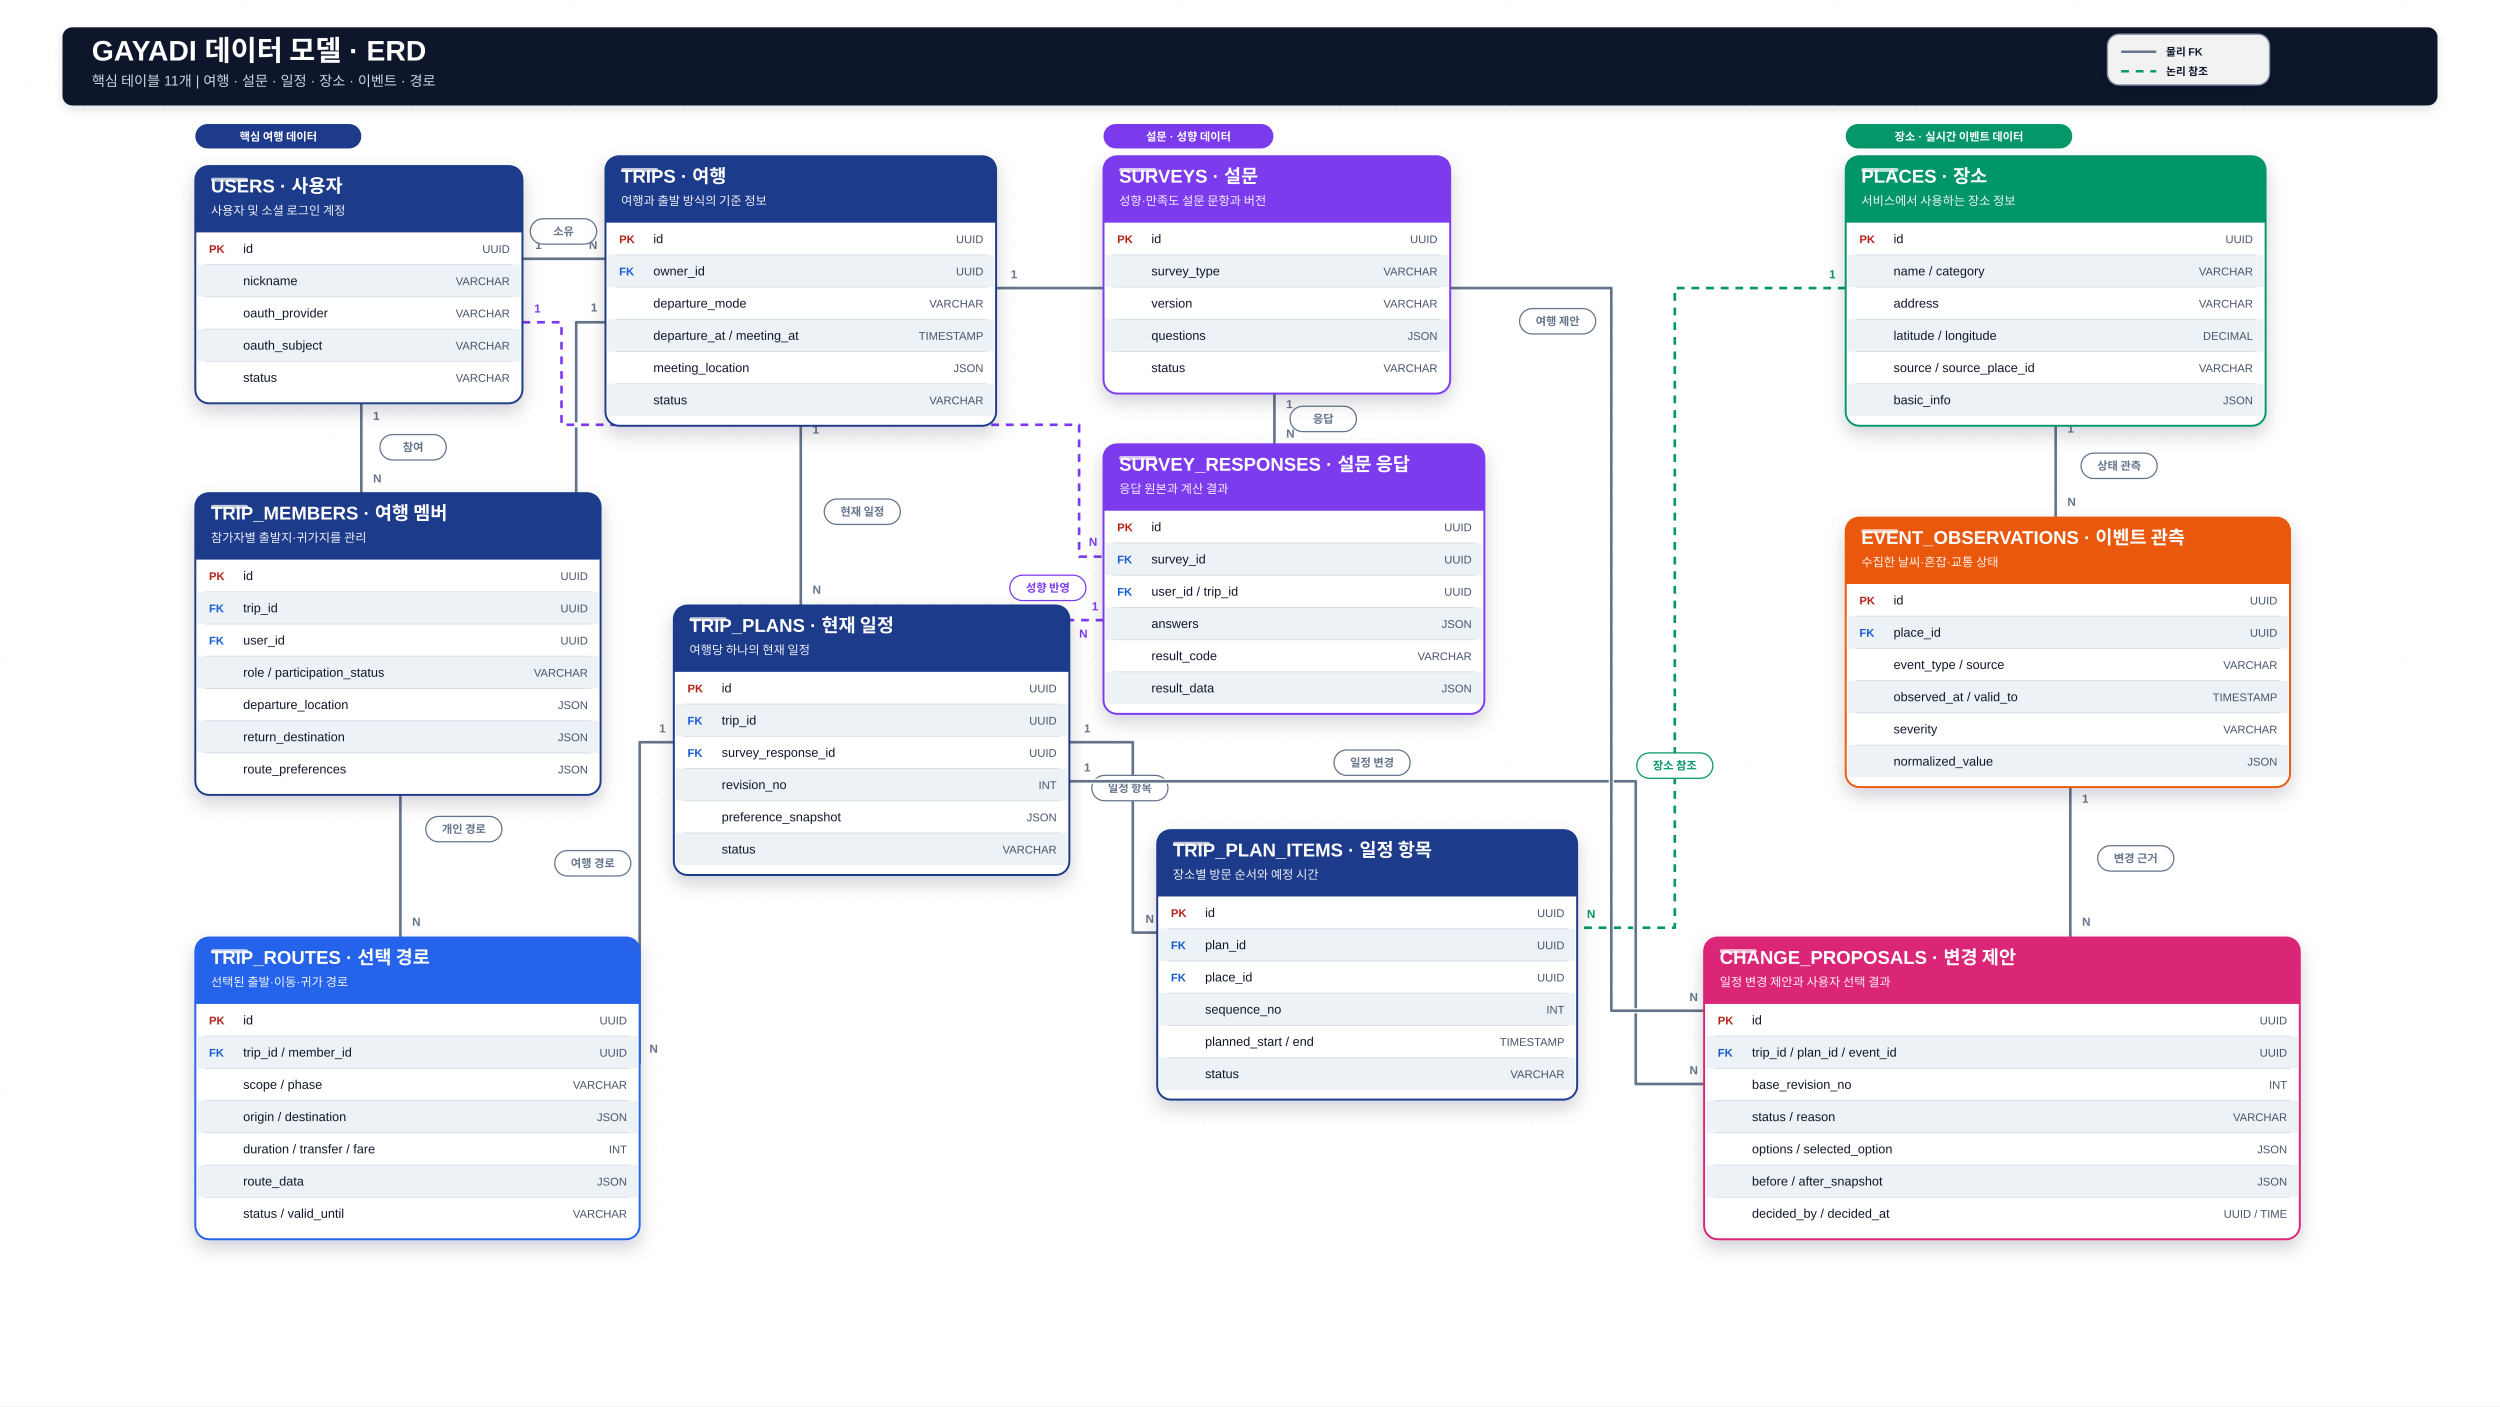
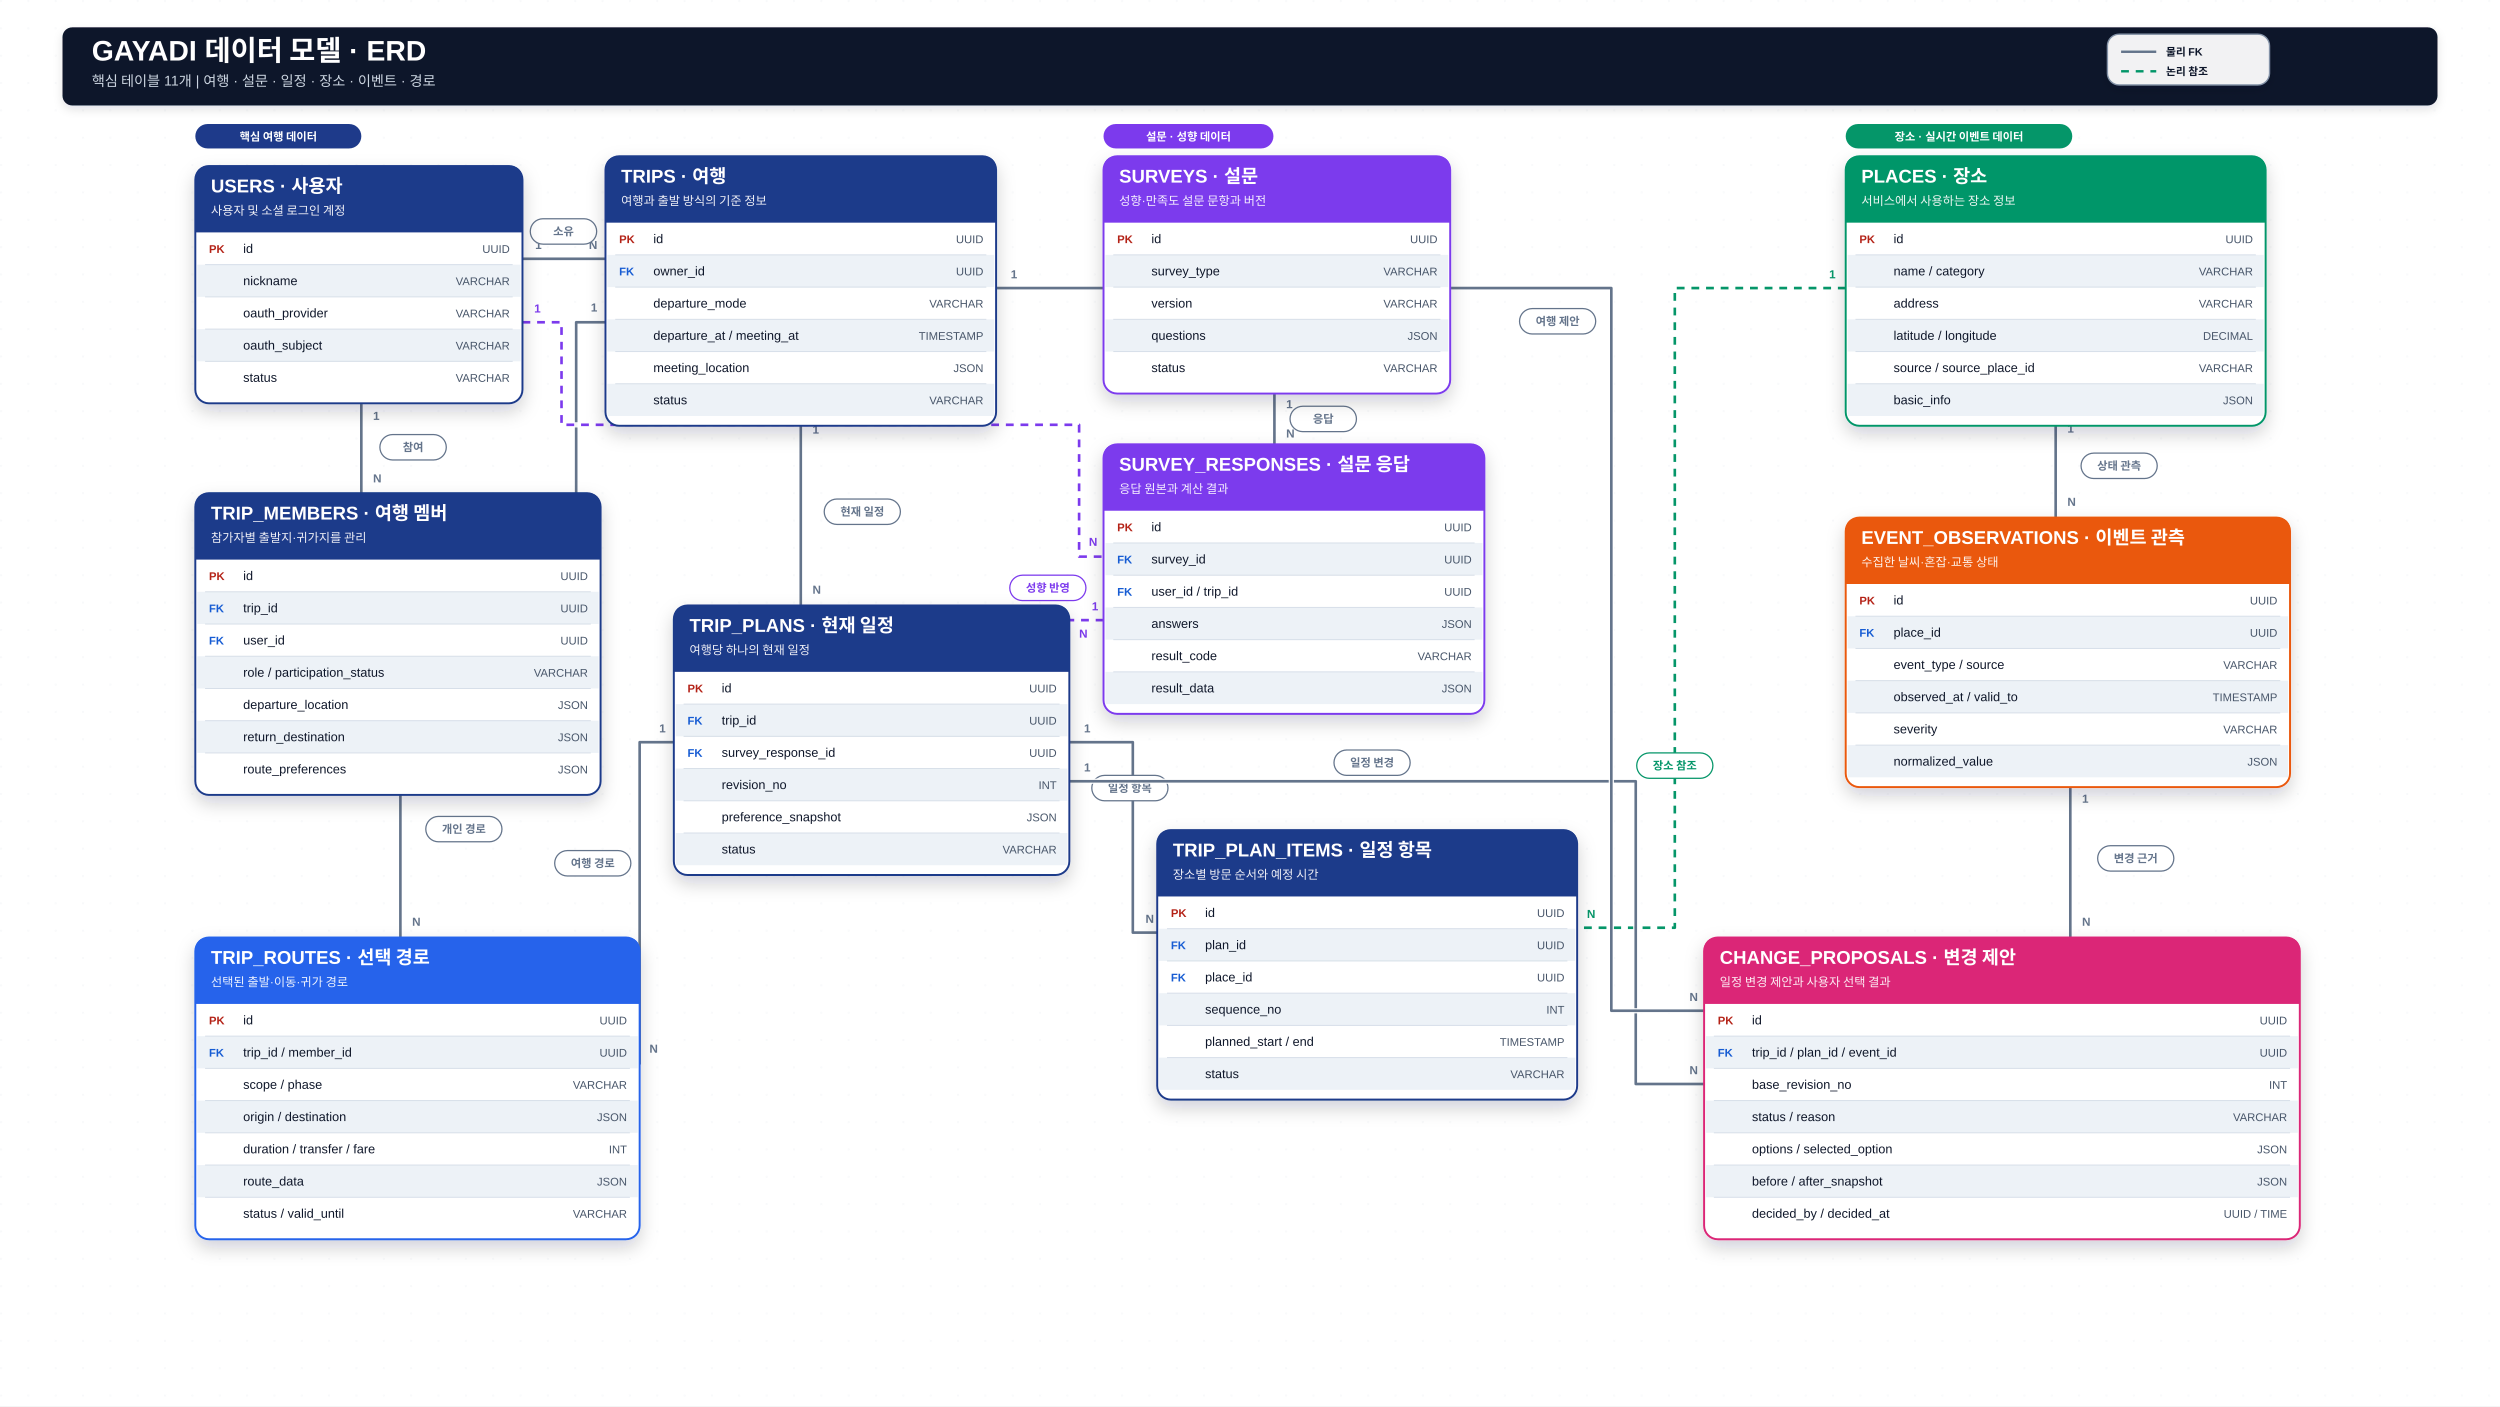
<svg xmlns="http://www.w3.org/2000/svg" width="2560" height="1440" viewBox="0 0 2560 1440">
  <defs>
    <filter id="shadow" x="-20%" y="-20%" width="140%" height="150%">
      <feDropShadow dx="0" dy="8" stdDeviation="9" flood-color="#071A33" flood-opacity="0.18" />
    </filter>
    <filter id="softShadow" x="-20%" y="-20%" width="140%" height="150%">
      <feDropShadow dx="0" dy="4" stdDeviation="5" flood-color="#071A33" flood-opacity="0.12" />
    </filter>
    <marker id="arrow" markerWidth="10" markerHeight="10" refX="8" refY="5" orient="auto" markerUnits="strokeWidth">
      <path d="M0,0 L10,5 L0,10 Z" fill="#52627A" />
    </marker>
    <linearGradient id="pageBackground" x1="0" y1="0" x2="1" y2="1">
      <stop offset="0" stop-color="#DEE7F2" />
      <stop offset="0.52" stop-color="#F4F7FB" />
      <stop offset="1" stop-color="#E8EEF6" />
    </linearGradient>
    <linearGradient id="topHeader" x1="0" y1="0" x2="1" y2="0">
      <stop offset="0" stop-color="#071A33" />
      <stop offset="0.56" stop-color="#123C69" />
      <stop offset="1" stop-color="#165A77" />
    </linearGradient>
    <linearGradient id="bottomBand" x1="0" y1="0" x2="1" y2="0">
      <stop offset="0" stop-color="#071A33" />
      <stop offset="0.7" stop-color="#102E50" />
      <stop offset="1" stop-color="#12485C" />
    </linearGradient>
    <pattern id="grid" width="28" height="28" patternUnits="userSpaceOnUse">
      <circle cx="1" cy="1" r="1.15" fill="#AAB7C8" />
    </pattern>
  </defs>
  <rect width="2560" height="1440" fill="#FFFFFF" />
  <rect width="2560" height="1440" fill="url(#grid)" opacity="0.08" />
  <g font-family="Malgun Gothic, Noto Sans KR, Arial, sans-serif">
    <g filter="url(#softShadow)">
      <rect x="64" y="28" width="2432" height="80" rx="10" fill="#0F172A" />
      <text x="94" y="62" font-size="29" font-weight="700" fill="#FFFFFF">GAYADI 데이터 모델 · ERD</text>
      <text x="94" y="88" font-size="14.5" fill="#CBD5E1">핵심 테이블 11개  |  여행 · 설문 · 일정 · 장소 · 이벤트 · 경로</text>
    </g>
    <g>
      <rect x="200" y="127" width="170" height="25" rx="12.5" fill="#1E3A8A" />
      <text x="285" y="144" text-anchor="middle" font-size="11.5" font-weight="700" fill="#FFFFFF">핵심 여행 데이터</text>
    </g>
    <g>
      <rect x="1130" y="127" width="174" height="25" rx="12.5" fill="#7C3AED" />
      <text x="1217" y="144" text-anchor="middle" font-size="11.5" font-weight="700" fill="#FFFFFF">설문 · 성향 데이터</text>
    </g>
    <g>
      <rect x="1890" y="127" width="232" height="25" rx="12.5" fill="#059669" />
      <text x="2006" y="144" text-anchor="middle" font-size="11.5" font-weight="700" fill="#FFFFFF">장소 · 실시간 이벤트 데이터</text>
    </g>
    <g transform="translate(2158,35)" filter="url(#softShadow)">
      <rect width="166" height="52" rx="12" fill="#FFFFFF" fill-opacity="0.94" stroke="#8392A7" stroke-width="1.4" />
      <line x1="14" y1="18" x2="50" y2="18" stroke="#64748B" stroke-width="2.5" />
      <text x="60" y="22" font-size="11" font-weight="700" fill="#0F172A">물리 FK</text>
      <line x1="14" y1="38" x2="50" y2="38" stroke="#059669" stroke-width="2.5" stroke-dasharray="8 7" />
      <text x="60" y="42" font-size="11" font-weight="700" fill="#0F172A">논리 참조</text>
    </g>
    <g transform="translate(145 0)">
      <polyline points="390,265 475,265" fill="none" stroke="#FFFFFF" stroke-opacity="0.92" stroke-width="5.4" stroke-linejoin="round" />
      <polyline points="390,265 475,265" fill="none" stroke="#64748B" stroke-width="2.7" stroke-linejoin="round" />
      <text x="403" y="255" font-size="12" font-weight="700" fill="#64748B">1</text>
      <text x="458" y="255" font-size="12" font-weight="700" fill="#64748B">N</text>
      <rect x="398" y="224" width="68" height="26" rx="13" fill="#FFFFFF" stroke="#64748B" stroke-width="1.3" />
      <text x="432" y="241" text-anchor="middle" font-size="11.5" font-weight="700" fill="#64748B">소유</text>
      <polyline points="225,413 225,505" fill="none" stroke="#FFFFFF" stroke-opacity="0.92" stroke-width="5.4" stroke-linejoin="round" />
      <polyline points="225,413 225,505" fill="none" stroke="#64748B" stroke-width="2.7" stroke-linejoin="round" />
      <text x="237" y="430" font-size="12" font-weight="700" fill="#64748B">1</text>
      <text x="237" y="494" font-size="12" font-weight="700" fill="#64748B">N</text>
      <rect x="244" y="445" width="68" height="26" rx="13" fill="#FFFFFF" stroke="#64748B" stroke-width="1.3" />
      <text x="278" y="462" text-anchor="middle" font-size="11.5" font-weight="700" fill="#64748B">참여</text>
      <polyline points="475,330 445,330 445,575 470,575" fill="none" stroke="#FFFFFF" stroke-opacity="0.92" stroke-width="5.4" stroke-linejoin="round" />
      <polyline points="475,330 445,330 445,575 470,575" fill="none" stroke="#64748B" stroke-width="2.7" stroke-linejoin="round" />
      <text x="460" y="319" font-size="12" font-weight="700" fill="#64748B">1</text>
      <text x="454" y="565" font-size="12" font-weight="700" fill="#64748B">N</text>
      <polyline points="1160,403 1160,455" fill="none" stroke="#FFFFFF" stroke-opacity="0.92" stroke-width="5.4" stroke-linejoin="round" />
      <polyline points="1160,403 1160,455" fill="none" stroke="#64748B" stroke-width="2.7" stroke-linejoin="round" />
      <text x="1172" y="418" font-size="12" font-weight="700" fill="#64748B">1</text>
      <text x="1172" y="448" font-size="12" font-weight="700" fill="#64748B">N</text>
      <rect x="1176" y="416" width="68" height="26" rx="13" fill="#FFFFFF" stroke="#64748B" stroke-width="1.3" />
      <text x="1210" y="433" text-anchor="middle" font-size="11.5" font-weight="700" fill="#64748B">응답</text>
      <polyline points="390,330 430,330 430,435 960,435 960,570 985,570" fill="none" stroke="#FFFFFF" stroke-opacity="0.92" stroke-width="5.4" stroke-linejoin="round" />
      <polyline points="390,330 430,330 430,435 960,435 960,570 985,570" fill="none" stroke="#7C3AED" stroke-width="2.7" stroke-linejoin="round" stroke-dasharray="8 7" />
      <text x="402" y="320" font-size="12" font-weight="700" fill="#7C3AED">1</text>
      <text x="970" y="559" font-size="12" font-weight="700" fill="#7C3AED">N</text>
      <rect x="665" y="403" width="90" height="26" rx="13" fill="#FFFFFF" stroke="#7C3AED" stroke-width="1.3" />
      <text x="710" y="420" text-anchor="middle" font-size="11.5" font-weight="700" fill="#7C3AED">사용자 응답</text>
      <polyline points="675,426 675,620" fill="none" stroke="#FFFFFF" stroke-opacity="0.92" stroke-width="5.4" stroke-linejoin="round" />
      <polyline points="675,426 675,620" fill="none" stroke="#64748B" stroke-width="2.7" stroke-linejoin="round" />
      <text x="687" y="444" font-size="12" font-weight="700" fill="#64748B">1</text>
      <text x="687" y="608" font-size="12" font-weight="700" fill="#64748B">N</text>
      <rect x="699" y="511" width="78" height="26" rx="13" fill="#FFFFFF" stroke="#64748B" stroke-width="1.3" />
      <text x="738" y="528" text-anchor="middle" font-size="11.5" font-weight="700" fill="#64748B">현재 일정</text>
      <polyline points="985,635 950,635" fill="none" stroke="#FFFFFF" stroke-opacity="0.92" stroke-width="5.4" stroke-linejoin="round" />
      <polyline points="985,635 950,635" fill="none" stroke="#7C3AED" stroke-width="2.7" stroke-linejoin="round" stroke-dasharray="8 7" />
      <text x="973" y="625" font-size="12" font-weight="700" fill="#7C3AED">1</text>
      <text x="960" y="653" font-size="12" font-weight="700" fill="#7C3AED">N</text>
      <rect x="889" y="589" width="78" height="26" rx="13" fill="#FFFFFF" stroke="#7C3AED" stroke-width="1.3" />
      <text x="928" y="606" text-anchor="middle" font-size="11.5" font-weight="700" fill="#7C3AED">성향 반영</text>
      <polyline points="950,760 1015,760 1015,955 1040,955" fill="none" stroke="#FFFFFF" stroke-opacity="0.92" stroke-width="5.4" stroke-linejoin="round" />
      <polyline points="950,760 1015,760 1015,955 1040,955" fill="none" stroke="#64748B" stroke-width="2.7" stroke-linejoin="round" />
      <text x="965" y="750" font-size="12" font-weight="700" fill="#64748B">1</text>
      <text x="1028" y="945" font-size="12" font-weight="700" fill="#64748B">N</text>
      <rect x="973" y="794" width="78" height="26" rx="13" fill="#FFFFFF" stroke="#64748B" stroke-width="1.3" />
      <text x="1012" y="811" text-anchor="middle" font-size="11.5" font-weight="700" fill="#64748B">일정 항목</text>
      <polyline points="1745,295 1570,295 1570,950 1470,950" fill="none" stroke="#FFFFFF" stroke-opacity="0.92" stroke-width="5.4" stroke-linejoin="round" />
      <polyline points="1745,295 1570,295 1570,950 1470,950" fill="none" stroke="#059669" stroke-width="2.7" stroke-linejoin="round" stroke-dasharray="8 7" />
      <text x="1728" y="285" font-size="12" font-weight="700" fill="#059669">1</text>
      <text x="1480" y="940" font-size="12" font-weight="700" fill="#059669">N</text>
      <rect x="1531" y="771" width="78" height="26" rx="13" fill="#FFFFFF" stroke="#059669" stroke-width="1.3" />
      <text x="1570" y="788" text-anchor="middle" font-size="11.5" font-weight="700" fill="#059669">장소 참조</text>
      <polyline points="265,746 265,960" fill="none" stroke="#FFFFFF" stroke-opacity="0.92" stroke-width="5.4" stroke-linejoin="round" />
      <polyline points="265,746 265,960" fill="none" stroke="#64748B" stroke-width="2.7" stroke-linejoin="round" />
      <text x="277" y="765" font-size="12" font-weight="700" fill="#64748B">1</text>
      <text x="277" y="948" font-size="12" font-weight="700" fill="#64748B">N</text>
      <rect x="291" y="836" width="78" height="26" rx="13" fill="#FFFFFF" stroke="#64748B" stroke-width="1.3" />
      <text x="330" y="853" text-anchor="middle" font-size="11.5" font-weight="700" fill="#64748B">개인 경로</text>
      <polyline points="545,760 510,760 510,1090" fill="none" stroke="#FFFFFF" stroke-opacity="0.92" stroke-width="5.4" stroke-linejoin="round" />
      <polyline points="545,760 510,760 510,1090" fill="none" stroke="#64748B" stroke-width="2.7" stroke-linejoin="round" />
      <text x="530" y="750" font-size="12" font-weight="700" fill="#64748B">1</text>
      <text x="520" y="1078" font-size="12" font-weight="700" fill="#64748B">N</text>
      <rect x="423" y="871" width="78" height="26" rx="13" fill="#FFFFFF" stroke="#64748B" stroke-width="1.3" />
      <text x="462" y="888" text-anchor="middle" font-size="11.5" font-weight="700" fill="#64748B">여행 경로</text>
      <polyline points="1960,426 1960,530" fill="none" stroke="#FFFFFF" stroke-opacity="0.92" stroke-width="5.4" stroke-linejoin="round" />
      <polyline points="1960,426 1960,530" fill="none" stroke="#64748B" stroke-width="2.7" stroke-linejoin="round" />
      <text x="1972" y="443" font-size="12" font-weight="700" fill="#64748B">1</text>
      <text x="1972" y="518" font-size="12" font-weight="700" fill="#64748B">N</text>
      <rect x="1986" y="464" width="78" height="26" rx="13" fill="#FFFFFF" stroke="#64748B" stroke-width="1.3" />
      <text x="2025" y="481" text-anchor="middle" font-size="11.5" font-weight="700" fill="#64748B">상태 관측</text>
      <polyline points="1975,806 1975,960" fill="none" stroke="#FFFFFF" stroke-opacity="0.92" stroke-width="5.4" stroke-linejoin="round" />
      <polyline points="1975,806 1975,960" fill="none" stroke="#64748B" stroke-width="2.7" stroke-linejoin="round" />
      <text x="1987" y="822" font-size="12" font-weight="700" fill="#64748B">1</text>
      <text x="1987" y="948" font-size="12" font-weight="700" fill="#64748B">N</text>
      <rect x="2003" y="866" width="78" height="26" rx="13" fill="#FFFFFF" stroke="#64748B" stroke-width="1.3" />
      <text x="2042" y="883" text-anchor="middle" font-size="11.5" font-weight="700" fill="#64748B">변경 근거</text>
      <polyline points="950,800 1530,800 1530,1110 1600,1110" fill="none" stroke="#FFFFFF" stroke-opacity="0.92" stroke-width="5.4" stroke-linejoin="round" />
      <polyline points="950,800 1530,800 1530,1110 1600,1110" fill="none" stroke="#64748B" stroke-width="2.7" stroke-linejoin="round" />
      <text x="965" y="790" font-size="12" font-weight="700" fill="#64748B">1</text>
      <text x="1585" y="1100" font-size="12" font-weight="700" fill="#64748B">N</text>
      <rect x="1221" y="768" width="78" height="26" rx="13" fill="#FFFFFF" stroke="#64748B" stroke-width="1.3" />
      <text x="1260" y="785" text-anchor="middle" font-size="11.5" font-weight="700" fill="#64748B">일정 변경</text>
      <polyline points="875,295 1505,295 1505,1035 1600,1035" fill="none" stroke="#FFFFFF" stroke-opacity="0.92" stroke-width="5.4" stroke-linejoin="round" />
      <polyline points="875,295 1505,295 1505,1035 1600,1035" fill="none" stroke="#64748B" stroke-width="2.7" stroke-linejoin="round" />
      <text x="890" y="285" font-size="12" font-weight="700" fill="#64748B">1</text>
      <text x="1585" y="1025" font-size="12" font-weight="700" fill="#64748B">N</text>
      <rect x="1411" y="316" width="78" height="26" rx="13" fill="#FFFFFF" stroke="#64748B" stroke-width="1.3" />
      <text x="1450" y="333" text-anchor="middle" font-size="11.5" font-weight="700" fill="#64748B">여행 제안</text>
      <g filter="url(#shadow)">
        <rect x="55" y="170" width="335" height="243" rx="14" fill="#FFFFFF" stroke="#1E3A8A" stroke-width="2" />
        <path d="M69,170 H376 Q390,170 390,184 V238 H55 V184 Q55,170 69,170 Z" fill="#1E3A8A" />
-         <rect x="71" y="182" width="38" height="4" rx="2" fill="#FFFFFF" opacity="0.72" />
        <text x="71" y="197" font-size="19" font-weight="700" fill="#FFFFFF">USERS · 사용자</text>
        <text x="71" y="220" font-size="12.5" fill="#FFFFFF" opacity="0.92">사용자 및 소셜 로그인 계정</text>
        <text x="69" y="259" font-size="11.5" font-weight="700" fill="#B42318">PK</text>
        <text x="104" y="259" font-size="13" font-weight="500" fill="#0F172A">id</text>
        <text x="377" y="259" text-anchor="end" font-size="11.5" fill="#475569">UUID</text>
        <rect x="57" y="271" width="331" height="33" fill="#EDF2F7" />
        <line x1="65" y1="271" x2="380" y2="271" stroke="#D6DEE8" />
        <text x="69" y="292" font-size="11.5" font-weight="700" fill="#475569" />
        <text x="104" y="292" font-size="13" font-weight="500" fill="#0F172A">nickname</text>
        <text x="377" y="292" text-anchor="end" font-size="11.5" fill="#475569">VARCHAR</text>
        <line x1="65" y1="304" x2="380" y2="304" stroke="#D6DEE8" />
        <text x="69" y="325" font-size="11.5" font-weight="700" fill="#475569" />
        <text x="104" y="325" font-size="13" font-weight="500" fill="#0F172A">oauth_provider</text>
        <text x="377" y="325" text-anchor="end" font-size="11.5" fill="#475569">VARCHAR</text>
        <rect x="57" y="337" width="331" height="33" fill="#EDF2F7" />
        <line x1="65" y1="337" x2="380" y2="337" stroke="#D6DEE8" />
        <text x="69" y="358" font-size="11.5" font-weight="700" fill="#475569" />
        <text x="104" y="358" font-size="13" font-weight="500" fill="#0F172A">oauth_subject</text>
        <text x="377" y="358" text-anchor="end" font-size="11.5" fill="#475569">VARCHAR</text>
        <line x1="65" y1="370" x2="380" y2="370" stroke="#D6DEE8" />
        <text x="69" y="391" font-size="11.5" font-weight="700" fill="#475569" />
        <text x="104" y="391" font-size="13" font-weight="500" fill="#0F172A">status</text>
        <text x="377" y="391" text-anchor="end" font-size="11.5" fill="#475569">VARCHAR</text>
      </g>
      <g filter="url(#shadow)">
        <rect x="475" y="160" width="400" height="276" rx="14" fill="#FFFFFF" stroke="#1E3A8A" stroke-width="2" />
        <path d="M489,160 H861 Q875,160 875,174 V228 H475 V174 Q475,160 489,160 Z" fill="#1E3A8A" />
-         <rect x="491" y="172" width="38" height="4" rx="2" fill="#FFFFFF" opacity="0.72" />
        <text x="491" y="187" font-size="19" font-weight="700" fill="#FFFFFF">TRIPS · 여행</text>
        <text x="491" y="210" font-size="12.5" fill="#FFFFFF" opacity="0.92">여행과 출발 방식의 기준 정보</text>
        <text x="489" y="249" font-size="11.5" font-weight="700" fill="#B42318">PK</text>
        <text x="524" y="249" font-size="13" font-weight="500" fill="#0F172A">id</text>
        <text x="862" y="249" text-anchor="end" font-size="11.5" fill="#475569">UUID</text>
        <rect x="477" y="261" width="396" height="33" fill="#EDF2F7" />
        <line x1="485" y1="261" x2="865" y2="261" stroke="#D6DEE8" />
        <text x="489" y="282" font-size="11.5" font-weight="700" fill="#175CD3">FK</text>
        <text x="524" y="282" font-size="13" font-weight="500" fill="#0F172A">owner_id</text>
        <text x="862" y="282" text-anchor="end" font-size="11.5" fill="#475569">UUID</text>
        <line x1="485" y1="294" x2="865" y2="294" stroke="#D6DEE8" />
        <text x="489" y="315" font-size="11.5" font-weight="700" fill="#475569" />
        <text x="524" y="315" font-size="13" font-weight="500" fill="#0F172A">departure_mode</text>
        <text x="862" y="315" text-anchor="end" font-size="11.5" fill="#475569">VARCHAR</text>
        <rect x="477" y="327" width="396" height="33" fill="#EDF2F7" />
        <line x1="485" y1="327" x2="865" y2="327" stroke="#D6DEE8" />
        <text x="489" y="348" font-size="11.5" font-weight="700" fill="#475569" />
        <text x="524" y="348" font-size="13" font-weight="500" fill="#0F172A">departure_at / meeting_at</text>
        <text x="862" y="348" text-anchor="end" font-size="11.5" fill="#475569">TIMESTAMP</text>
        <line x1="485" y1="360" x2="865" y2="360" stroke="#D6DEE8" />
        <text x="489" y="381" font-size="11.5" font-weight="700" fill="#475569" />
        <text x="524" y="381" font-size="13" font-weight="500" fill="#0F172A">meeting_location</text>
        <text x="862" y="381" text-anchor="end" font-size="11.5" fill="#475569">JSON</text>
        <rect x="477" y="393" width="396" height="33" fill="#EDF2F7" />
        <line x1="485" y1="393" x2="865" y2="393" stroke="#D6DEE8" />
        <text x="489" y="414" font-size="11.5" font-weight="700" fill="#475569" />
        <text x="524" y="414" font-size="13" font-weight="500" fill="#0F172A">status</text>
        <text x="862" y="414" text-anchor="end" font-size="11.5" fill="#475569">VARCHAR</text>
      </g>
      <g filter="url(#shadow)">
        <rect x="55" y="505" width="415" height="309" rx="14" fill="#FFFFFF" stroke="#1E3A8A" stroke-width="2" />
        <path d="M69,505 H456 Q470,505 470,519 V573 H55 V519 Q55,505 69,505 Z" fill="#1E3A8A" />
-         <rect x="71" y="517" width="38" height="4" rx="2" fill="#FFFFFF" opacity="0.72" />
        <text x="71" y="532" font-size="19" font-weight="700" fill="#FFFFFF">TRIP_MEMBERS · 여행 멤버</text>
        <text x="71" y="555" font-size="12.5" fill="#FFFFFF" opacity="0.92">참가자별 출발지·귀가지를 관리</text>
        <text x="69" y="594" font-size="11.5" font-weight="700" fill="#B42318">PK</text>
        <text x="104" y="594" font-size="13" font-weight="500" fill="#0F172A">id</text>
        <text x="457" y="594" text-anchor="end" font-size="11.5" fill="#475569">UUID</text>
        <rect x="57" y="606" width="411" height="33" fill="#EDF2F7" />
        <line x1="65" y1="606" x2="460" y2="606" stroke="#D6DEE8" />
        <text x="69" y="627" font-size="11.5" font-weight="700" fill="#175CD3">FK</text>
        <text x="104" y="627" font-size="13" font-weight="500" fill="#0F172A">trip_id</text>
        <text x="457" y="627" text-anchor="end" font-size="11.5" fill="#475569">UUID</text>
        <line x1="65" y1="639" x2="460" y2="639" stroke="#D6DEE8" />
        <text x="69" y="660" font-size="11.5" font-weight="700" fill="#175CD3">FK</text>
        <text x="104" y="660" font-size="13" font-weight="500" fill="#0F172A">user_id</text>
        <text x="457" y="660" text-anchor="end" font-size="11.5" fill="#475569">UUID</text>
        <rect x="57" y="672" width="411" height="33" fill="#EDF2F7" />
        <line x1="65" y1="672" x2="460" y2="672" stroke="#D6DEE8" />
        <text x="69" y="693" font-size="11.5" font-weight="700" fill="#475569" />
        <text x="104" y="693" font-size="13" font-weight="500" fill="#0F172A">role / participation_status</text>
        <text x="457" y="693" text-anchor="end" font-size="11.5" fill="#475569">VARCHAR</text>
        <line x1="65" y1="705" x2="460" y2="705" stroke="#D6DEE8" />
        <text x="69" y="726" font-size="11.5" font-weight="700" fill="#475569" />
        <text x="104" y="726" font-size="13" font-weight="500" fill="#0F172A">departure_location</text>
        <text x="457" y="726" text-anchor="end" font-size="11.5" fill="#475569">JSON</text>
        <rect x="57" y="738" width="411" height="33" fill="#EDF2F7" />
        <line x1="65" y1="738" x2="460" y2="738" stroke="#D6DEE8" />
        <text x="69" y="759" font-size="11.5" font-weight="700" fill="#475569" />
        <text x="104" y="759" font-size="13" font-weight="500" fill="#0F172A">return_destination</text>
        <text x="457" y="759" text-anchor="end" font-size="11.5" fill="#475569">JSON</text>
        <line x1="65" y1="771" x2="460" y2="771" stroke="#D6DEE8" />
        <text x="69" y="792" font-size="11.5" font-weight="700" fill="#475569" />
        <text x="104" y="792" font-size="13" font-weight="500" fill="#0F172A">route_preferences</text>
        <text x="457" y="792" text-anchor="end" font-size="11.5" fill="#475569">JSON</text>
      </g>
      <g filter="url(#shadow)">
        <rect x="985" y="160" width="355" height="243" rx="14" fill="#FFFFFF" stroke="#7C3AED" stroke-width="2" />
        <path d="M999,160 H1326 Q1340,160 1340,174 V228 H985 V174 Q985,160 999,160 Z" fill="#7C3AED" />
-         <rect x="1001" y="172" width="38" height="4" rx="2" fill="#FFFFFF" opacity="0.72" />
        <text x="1001" y="187" font-size="19" font-weight="700" fill="#FFFFFF">SURVEYS · 설문</text>
        <text x="1001" y="210" font-size="12.5" fill="#FFFFFF" opacity="0.92">성향·만족도 설문 문항과 버전</text>
        <text x="999" y="249" font-size="11.5" font-weight="700" fill="#B42318">PK</text>
        <text x="1034" y="249" font-size="13" font-weight="500" fill="#0F172A">id</text>
        <text x="1327" y="249" text-anchor="end" font-size="11.5" fill="#475569">UUID</text>
        <rect x="987" y="261" width="351" height="33" fill="#EDF2F7" />
        <line x1="995" y1="261" x2="1330" y2="261" stroke="#D6DEE8" />
        <text x="999" y="282" font-size="11.5" font-weight="700" fill="#475569" />
        <text x="1034" y="282" font-size="13" font-weight="500" fill="#0F172A">survey_type</text>
        <text x="1327" y="282" text-anchor="end" font-size="11.5" fill="#475569">VARCHAR</text>
        <line x1="995" y1="294" x2="1330" y2="294" stroke="#D6DEE8" />
        <text x="999" y="315" font-size="11.5" font-weight="700" fill="#475569" />
        <text x="1034" y="315" font-size="13" font-weight="500" fill="#0F172A">version</text>
        <text x="1327" y="315" text-anchor="end" font-size="11.5" fill="#475569">VARCHAR</text>
        <rect x="987" y="327" width="351" height="33" fill="#EDF2F7" />
        <line x1="995" y1="327" x2="1330" y2="327" stroke="#D6DEE8" />
        <text x="999" y="348" font-size="11.5" font-weight="700" fill="#475569" />
        <text x="1034" y="348" font-size="13" font-weight="500" fill="#0F172A">questions</text>
        <text x="1327" y="348" text-anchor="end" font-size="11.5" fill="#475569">JSON</text>
        <line x1="995" y1="360" x2="1330" y2="360" stroke="#D6DEE8" />
        <text x="999" y="381" font-size="11.5" font-weight="700" fill="#475569" />
        <text x="1034" y="381" font-size="13" font-weight="500" fill="#0F172A">status</text>
        <text x="1327" y="381" text-anchor="end" font-size="11.5" fill="#475569">VARCHAR</text>
      </g>
      <g filter="url(#shadow)">
        <rect x="985" y="455" width="390" height="276" rx="14" fill="#FFFFFF" stroke="#7C3AED" stroke-width="2" />
        <path d="M999,455 H1361 Q1375,455 1375,469 V523 H985 V469 Q985,455 999,455 Z" fill="#7C3AED" />
-         <rect x="1001" y="467" width="38" height="4" rx="2" fill="#FFFFFF" opacity="0.72" />
        <text x="1001" y="482" font-size="19" font-weight="700" fill="#FFFFFF">SURVEY_RESPONSES · 설문 응답</text>
        <text x="1001" y="505" font-size="12.5" fill="#FFFFFF" opacity="0.92">응답 원본과 계산 결과</text>
        <text x="999" y="544" font-size="11.5" font-weight="700" fill="#B42318">PK</text>
        <text x="1034" y="544" font-size="13" font-weight="500" fill="#0F172A">id</text>
        <text x="1362" y="544" text-anchor="end" font-size="11.5" fill="#475569">UUID</text>
        <rect x="987" y="556" width="386" height="33" fill="#EDF2F7" />
        <line x1="995" y1="556" x2="1365" y2="556" stroke="#D6DEE8" />
        <text x="999" y="577" font-size="11.5" font-weight="700" fill="#175CD3">FK</text>
        <text x="1034" y="577" font-size="13" font-weight="500" fill="#0F172A">survey_id</text>
        <text x="1362" y="577" text-anchor="end" font-size="11.5" fill="#475569">UUID</text>
        <line x1="995" y1="589" x2="1365" y2="589" stroke="#D6DEE8" />
        <text x="999" y="610" font-size="11.5" font-weight="700" fill="#175CD3">FK</text>
        <text x="1034" y="610" font-size="13" font-weight="500" fill="#0F172A">user_id / trip_id</text>
        <text x="1362" y="610" text-anchor="end" font-size="11.5" fill="#475569">UUID</text>
        <rect x="987" y="622" width="386" height="33" fill="#EDF2F7" />
        <line x1="995" y1="622" x2="1365" y2="622" stroke="#D6DEE8" />
        <text x="999" y="643" font-size="11.5" font-weight="700" fill="#475569" />
        <text x="1034" y="643" font-size="13" font-weight="500" fill="#0F172A">answers</text>
        <text x="1362" y="643" text-anchor="end" font-size="11.5" fill="#475569">JSON</text>
        <line x1="995" y1="655" x2="1365" y2="655" stroke="#D6DEE8" />
        <text x="999" y="676" font-size="11.5" font-weight="700" fill="#475569" />
        <text x="1034" y="676" font-size="13" font-weight="500" fill="#0F172A">result_code</text>
        <text x="1362" y="676" text-anchor="end" font-size="11.5" fill="#475569">VARCHAR</text>
        <rect x="987" y="688" width="386" height="33" fill="#EDF2F7" />
        <line x1="995" y1="688" x2="1365" y2="688" stroke="#D6DEE8" />
        <text x="999" y="709" font-size="11.5" font-weight="700" fill="#475569" />
        <text x="1034" y="709" font-size="13" font-weight="500" fill="#0F172A">result_data</text>
        <text x="1362" y="709" text-anchor="end" font-size="11.5" fill="#475569">JSON</text>
      </g>
      <g filter="url(#shadow)">
        <rect x="545" y="620" width="405" height="276" rx="14" fill="#FFFFFF" stroke="#1E3A8A" stroke-width="2" />
        <path d="M559,620 H936 Q950,620 950,634 V688 H545 V634 Q545,620 559,620 Z" fill="#1E3A8A" />
-         <rect x="561" y="632" width="38" height="4" rx="2" fill="#FFFFFF" opacity="0.72" />
        <text x="561" y="647" font-size="19" font-weight="700" fill="#FFFFFF">TRIP_PLANS · 현재 일정</text>
        <text x="561" y="670" font-size="12.5" fill="#FFFFFF" opacity="0.92">여행당 하나의 현재 일정</text>
        <text x="559" y="709" font-size="11.5" font-weight="700" fill="#B42318">PK</text>
        <text x="594" y="709" font-size="13" font-weight="500" fill="#0F172A">id</text>
        <text x="937" y="709" text-anchor="end" font-size="11.5" fill="#475569">UUID</text>
        <rect x="547" y="721" width="401" height="33" fill="#EDF2F7" />
        <line x1="555" y1="721" x2="940" y2="721" stroke="#D6DEE8" />
        <text x="559" y="742" font-size="11.5" font-weight="700" fill="#175CD3">FK</text>
        <text x="594" y="742" font-size="13" font-weight="500" fill="#0F172A">trip_id</text>
        <text x="937" y="742" text-anchor="end" font-size="11.5" fill="#475569">UUID</text>
        <line x1="555" y1="754" x2="940" y2="754" stroke="#D6DEE8" />
        <text x="559" y="775" font-size="11.5" font-weight="700" fill="#175CD3">FK</text>
        <text x="594" y="775" font-size="13" font-weight="500" fill="#0F172A">survey_response_id</text>
        <text x="937" y="775" text-anchor="end" font-size="11.5" fill="#475569">UUID</text>
        <rect x="547" y="787" width="401" height="33" fill="#EDF2F7" />
        <line x1="555" y1="787" x2="940" y2="787" stroke="#D6DEE8" />
        <text x="559" y="808" font-size="11.5" font-weight="700" fill="#475569" />
        <text x="594" y="808" font-size="13" font-weight="500" fill="#0F172A">revision_no</text>
        <text x="937" y="808" text-anchor="end" font-size="11.5" fill="#475569">INT</text>
        <line x1="555" y1="820" x2="940" y2="820" stroke="#D6DEE8" />
        <text x="559" y="841" font-size="11.5" font-weight="700" fill="#475569" />
        <text x="594" y="841" font-size="13" font-weight="500" fill="#0F172A">preference_snapshot</text>
        <text x="937" y="841" text-anchor="end" font-size="11.5" fill="#475569">JSON</text>
        <rect x="547" y="853" width="401" height="33" fill="#EDF2F7" />
        <line x1="555" y1="853" x2="940" y2="853" stroke="#D6DEE8" />
        <text x="559" y="874" font-size="11.5" font-weight="700" fill="#475569" />
        <text x="594" y="874" font-size="13" font-weight="500" fill="#0F172A">status</text>
        <text x="937" y="874" text-anchor="end" font-size="11.5" fill="#475569">VARCHAR</text>
      </g>
      <g filter="url(#shadow)">
        <rect x="1040" y="850" width="430" height="276" rx="14" fill="#FFFFFF" stroke="#1E3A8A" stroke-width="2" />
        <path d="M1054,850 H1456 Q1470,850 1470,864 V918 H1040 V864 Q1040,850 1054,850 Z" fill="#1E3A8A" />
-         <rect x="1056" y="862" width="38" height="4" rx="2" fill="#FFFFFF" opacity="0.72" />
        <text x="1056" y="877" font-size="19" font-weight="700" fill="#FFFFFF">TRIP_PLAN_ITEMS · 일정 항목</text>
        <text x="1056" y="900" font-size="12.5" fill="#FFFFFF" opacity="0.92">장소별 방문 순서와 예정 시간</text>
        <text x="1054" y="939" font-size="11.5" font-weight="700" fill="#B42318">PK</text>
        <text x="1089" y="939" font-size="13" font-weight="500" fill="#0F172A">id</text>
        <text x="1457" y="939" text-anchor="end" font-size="11.5" fill="#475569">UUID</text>
        <rect x="1042" y="951" width="426" height="33" fill="#EDF2F7" />
        <line x1="1050" y1="951" x2="1460" y2="951" stroke="#D6DEE8" />
        <text x="1054" y="972" font-size="11.5" font-weight="700" fill="#175CD3">FK</text>
        <text x="1089" y="972" font-size="13" font-weight="500" fill="#0F172A">plan_id</text>
        <text x="1457" y="972" text-anchor="end" font-size="11.5" fill="#475569">UUID</text>
        <line x1="1050" y1="984" x2="1460" y2="984" stroke="#D6DEE8" />
        <text x="1054" y="1005" font-size="11.5" font-weight="700" fill="#175CD3">FK</text>
        <text x="1089" y="1005" font-size="13" font-weight="500" fill="#0F172A">place_id</text>
        <text x="1457" y="1005" text-anchor="end" font-size="11.5" fill="#475569">UUID</text>
        <rect x="1042" y="1017" width="426" height="33" fill="#EDF2F7" />
        <line x1="1050" y1="1017" x2="1460" y2="1017" stroke="#D6DEE8" />
        <text x="1054" y="1038" font-size="11.5" font-weight="700" fill="#475569" />
        <text x="1089" y="1038" font-size="13" font-weight="500" fill="#0F172A">sequence_no</text>
        <text x="1457" y="1038" text-anchor="end" font-size="11.5" fill="#475569">INT</text>
        <line x1="1050" y1="1050" x2="1460" y2="1050" stroke="#D6DEE8" />
        <text x="1054" y="1071" font-size="11.5" font-weight="700" fill="#475569" />
        <text x="1089" y="1071" font-size="13" font-weight="500" fill="#0F172A">planned_start / end</text>
        <text x="1457" y="1071" text-anchor="end" font-size="11.5" fill="#475569">TIMESTAMP</text>
        <rect x="1042" y="1083" width="426" height="33" fill="#EDF2F7" />
        <line x1="1050" y1="1083" x2="1460" y2="1083" stroke="#D6DEE8" />
        <text x="1054" y="1104" font-size="11.5" font-weight="700" fill="#475569" />
        <text x="1089" y="1104" font-size="13" font-weight="500" fill="#0F172A">status</text>
        <text x="1457" y="1104" text-anchor="end" font-size="11.5" fill="#475569">VARCHAR</text>
      </g>
      <g filter="url(#shadow)">
        <rect x="55" y="960" width="455" height="309" rx="14" fill="#FFFFFF" stroke="#2563EB" stroke-width="2" />
        <path d="M69,960 H496 Q510,960 510,974 V1028 H55 V974 Q55,960 69,960 Z" fill="#2563EB" />
-         <rect x="71" y="972" width="38" height="4" rx="2" fill="#FFFFFF" opacity="0.72" />
        <text x="71" y="987" font-size="19" font-weight="700" fill="#FFFFFF">TRIP_ROUTES · 선택 경로</text>
        <text x="71" y="1010" font-size="12.5" fill="#FFFFFF" opacity="0.92">선택된 출발·이동·귀가 경로</text>
        <text x="69" y="1049" font-size="11.5" font-weight="700" fill="#B42318">PK</text>
        <text x="104" y="1049" font-size="13" font-weight="500" fill="#0F172A">id</text>
        <text x="497" y="1049" text-anchor="end" font-size="11.5" fill="#475569">UUID</text>
        <rect x="57" y="1061" width="451" height="33" fill="#EDF2F7" />
        <line x1="65" y1="1061" x2="500" y2="1061" stroke="#D6DEE8" />
        <text x="69" y="1082" font-size="11.5" font-weight="700" fill="#175CD3">FK</text>
        <text x="104" y="1082" font-size="13" font-weight="500" fill="#0F172A">trip_id / member_id</text>
        <text x="497" y="1082" text-anchor="end" font-size="11.5" fill="#475569">UUID</text>
        <line x1="65" y1="1094" x2="500" y2="1094" stroke="#D6DEE8" />
        <text x="69" y="1115" font-size="11.5" font-weight="700" fill="#475569" />
        <text x="104" y="1115" font-size="13" font-weight="500" fill="#0F172A">scope / phase</text>
        <text x="497" y="1115" text-anchor="end" font-size="11.5" fill="#475569">VARCHAR</text>
        <rect x="57" y="1127" width="451" height="33" fill="#EDF2F7" />
        <line x1="65" y1="1127" x2="500" y2="1127" stroke="#D6DEE8" />
        <text x="69" y="1148" font-size="11.5" font-weight="700" fill="#475569" />
        <text x="104" y="1148" font-size="13" font-weight="500" fill="#0F172A">origin / destination</text>
        <text x="497" y="1148" text-anchor="end" font-size="11.5" fill="#475569">JSON</text>
        <line x1="65" y1="1160" x2="500" y2="1160" stroke="#D6DEE8" />
        <text x="69" y="1181" font-size="11.5" font-weight="700" fill="#475569" />
        <text x="104" y="1181" font-size="13" font-weight="500" fill="#0F172A">duration / transfer / fare</text>
        <text x="497" y="1181" text-anchor="end" font-size="11.5" fill="#475569">INT</text>
        <rect x="57" y="1193" width="451" height="33" fill="#EDF2F7" />
        <line x1="65" y1="1193" x2="500" y2="1193" stroke="#D6DEE8" />
        <text x="69" y="1214" font-size="11.5" font-weight="700" fill="#475569" />
        <text x="104" y="1214" font-size="13" font-weight="500" fill="#0F172A">route_data</text>
        <text x="497" y="1214" text-anchor="end" font-size="11.5" fill="#475569">JSON</text>
        <line x1="65" y1="1226" x2="500" y2="1226" stroke="#D6DEE8" />
        <text x="69" y="1247" font-size="11.5" font-weight="700" fill="#475569" />
        <text x="104" y="1247" font-size="13" font-weight="500" fill="#0F172A">status / valid_until</text>
        <text x="497" y="1247" text-anchor="end" font-size="11.5" fill="#475569">VARCHAR</text>
      </g>
      <g filter="url(#shadow)">
        <rect x="1745" y="160" width="430" height="276" rx="14" fill="#FFFFFF" stroke="#059669" stroke-width="2" />
        <path d="M1759,160 H2161 Q2175,160 2175,174 V228 H1745 V174 Q1745,160 1759,160 Z" fill="#059669" />
-         <rect x="1761" y="172" width="38" height="4" rx="2" fill="#FFFFFF" opacity="0.72" />
        <text x="1761" y="187" font-size="19" font-weight="700" fill="#FFFFFF">PLACES · 장소</text>
        <text x="1761" y="210" font-size="12.5" fill="#FFFFFF" opacity="0.92">서비스에서 사용하는 장소 정보</text>
        <text x="1759" y="249" font-size="11.5" font-weight="700" fill="#B42318">PK</text>
        <text x="1794" y="249" font-size="13" font-weight="500" fill="#0F172A">id</text>
        <text x="2162" y="249" text-anchor="end" font-size="11.5" fill="#475569">UUID</text>
        <rect x="1747" y="261" width="426" height="33" fill="#EDF2F7" />
        <line x1="1755" y1="261" x2="2165" y2="261" stroke="#D6DEE8" />
        <text x="1759" y="282" font-size="11.5" font-weight="700" fill="#475569" />
        <text x="1794" y="282" font-size="13" font-weight="500" fill="#0F172A">name / category</text>
        <text x="2162" y="282" text-anchor="end" font-size="11.5" fill="#475569">VARCHAR</text>
        <line x1="1755" y1="294" x2="2165" y2="294" stroke="#D6DEE8" />
        <text x="1759" y="315" font-size="11.5" font-weight="700" fill="#475569" />
        <text x="1794" y="315" font-size="13" font-weight="500" fill="#0F172A">address</text>
        <text x="2162" y="315" text-anchor="end" font-size="11.5" fill="#475569">VARCHAR</text>
        <rect x="1747" y="327" width="426" height="33" fill="#EDF2F7" />
        <line x1="1755" y1="327" x2="2165" y2="327" stroke="#D6DEE8" />
        <text x="1759" y="348" font-size="11.5" font-weight="700" fill="#475569" />
        <text x="1794" y="348" font-size="13" font-weight="500" fill="#0F172A">latitude / longitude</text>
        <text x="2162" y="348" text-anchor="end" font-size="11.5" fill="#475569">DECIMAL</text>
        <line x1="1755" y1="360" x2="2165" y2="360" stroke="#D6DEE8" />
        <text x="1759" y="381" font-size="11.5" font-weight="700" fill="#475569" />
        <text x="1794" y="381" font-size="13" font-weight="500" fill="#0F172A">source / source_place_id</text>
        <text x="2162" y="381" text-anchor="end" font-size="11.5" fill="#475569">VARCHAR</text>
        <rect x="1747" y="393" width="426" height="33" fill="#EDF2F7" />
        <line x1="1755" y1="393" x2="2165" y2="393" stroke="#D6DEE8" />
        <text x="1759" y="414" font-size="11.5" font-weight="700" fill="#475569" />
        <text x="1794" y="414" font-size="13" font-weight="500" fill="#0F172A">basic_info</text>
        <text x="2162" y="414" text-anchor="end" font-size="11.5" fill="#475569">JSON</text>
      </g>
      <g filter="url(#shadow)">
        <rect x="1745" y="530" width="455" height="276" rx="14" fill="#FFFFFF" stroke="#EA580C" stroke-width="2" />
        <path d="M1759,530 H2186 Q2200,530 2200,544 V598 H1745 V544 Q1745,530 1759,530 Z" fill="#EA580C" />
-         <rect x="1761" y="542" width="38" height="4" rx="2" fill="#FFFFFF" opacity="0.72" />
        <text x="1761" y="557" font-size="19" font-weight="700" fill="#FFFFFF">EVENT_OBSERVATIONS · 이벤트 관측</text>
        <text x="1761" y="580" font-size="12.5" fill="#FFFFFF" opacity="0.92">수집한 날씨·혼잡·교통 상태</text>
        <text x="1759" y="619" font-size="11.5" font-weight="700" fill="#B42318">PK</text>
        <text x="1794" y="619" font-size="13" font-weight="500" fill="#0F172A">id</text>
        <text x="2187" y="619" text-anchor="end" font-size="11.5" fill="#475569">UUID</text>
        <rect x="1747" y="631" width="451" height="33" fill="#EDF2F7" />
        <line x1="1755" y1="631" x2="2190" y2="631" stroke="#D6DEE8" />
        <text x="1759" y="652" font-size="11.5" font-weight="700" fill="#175CD3">FK</text>
        <text x="1794" y="652" font-size="13" font-weight="500" fill="#0F172A">place_id</text>
        <text x="2187" y="652" text-anchor="end" font-size="11.5" fill="#475569">UUID</text>
        <line x1="1755" y1="664" x2="2190" y2="664" stroke="#D6DEE8" />
        <text x="1759" y="685" font-size="11.5" font-weight="700" fill="#475569" />
        <text x="1794" y="685" font-size="13" font-weight="500" fill="#0F172A">event_type / source</text>
        <text x="2187" y="685" text-anchor="end" font-size="11.5" fill="#475569">VARCHAR</text>
        <rect x="1747" y="697" width="451" height="33" fill="#EDF2F7" />
        <line x1="1755" y1="697" x2="2190" y2="697" stroke="#D6DEE8" />
        <text x="1759" y="718" font-size="11.5" font-weight="700" fill="#475569" />
        <text x="1794" y="718" font-size="13" font-weight="500" fill="#0F172A">observed_at / valid_to</text>
        <text x="2187" y="718" text-anchor="end" font-size="11.5" fill="#475569">TIMESTAMP</text>
        <line x1="1755" y1="730" x2="2190" y2="730" stroke="#D6DEE8" />
        <text x="1759" y="751" font-size="11.5" font-weight="700" fill="#475569" />
        <text x="1794" y="751" font-size="13" font-weight="500" fill="#0F172A">severity</text>
        <text x="2187" y="751" text-anchor="end" font-size="11.5" fill="#475569">VARCHAR</text>
        <rect x="1747" y="763" width="451" height="33" fill="#EDF2F7" />
        <line x1="1755" y1="763" x2="2190" y2="763" stroke="#D6DEE8" />
        <text x="1759" y="784" font-size="11.5" font-weight="700" fill="#475569" />
        <text x="1794" y="784" font-size="13" font-weight="500" fill="#0F172A">normalized_value</text>
        <text x="2187" y="784" text-anchor="end" font-size="11.5" fill="#475569">JSON</text>
      </g>
      <g filter="url(#shadow)">
        <rect x="1600" y="960" width="610" height="309" rx="14" fill="#FFFFFF" stroke="#DB2777" stroke-width="2" />
        <path d="M1614,960 H2196 Q2210,960 2210,974 V1028 H1600 V974 Q1600,960 1614,960 Z" fill="#DB2777" />
-         <rect x="1616" y="972" width="38" height="4" rx="2" fill="#FFFFFF" opacity="0.72" />
        <text x="1616" y="987" font-size="19" font-weight="700" fill="#FFFFFF">CHANGE_PROPOSALS · 변경 제안</text>
        <text x="1616" y="1010" font-size="12.5" fill="#FFFFFF" opacity="0.92">일정 변경 제안과 사용자 선택 결과</text>
        <text x="1614" y="1049" font-size="11.5" font-weight="700" fill="#B42318">PK</text>
        <text x="1649" y="1049" font-size="13" font-weight="500" fill="#0F172A">id</text>
        <text x="2197" y="1049" text-anchor="end" font-size="11.5" fill="#475569">UUID</text>
        <rect x="1602" y="1061" width="606" height="33" fill="#EDF2F7" />
        <line x1="1610" y1="1061" x2="2200" y2="1061" stroke="#D6DEE8" />
        <text x="1614" y="1082" font-size="11.5" font-weight="700" fill="#175CD3">FK</text>
        <text x="1649" y="1082" font-size="13" font-weight="500" fill="#0F172A">trip_id / plan_id / event_id</text>
        <text x="2197" y="1082" text-anchor="end" font-size="11.5" fill="#475569">UUID</text>
        <line x1="1610" y1="1094" x2="2200" y2="1094" stroke="#D6DEE8" />
        <text x="1614" y="1115" font-size="11.5" font-weight="700" fill="#475569" />
        <text x="1649" y="1115" font-size="13" font-weight="500" fill="#0F172A">base_revision_no</text>
        <text x="2197" y="1115" text-anchor="end" font-size="11.5" fill="#475569">INT</text>
        <rect x="1602" y="1127" width="606" height="33" fill="#EDF2F7" />
        <line x1="1610" y1="1127" x2="2200" y2="1127" stroke="#D6DEE8" />
        <text x="1614" y="1148" font-size="11.5" font-weight="700" fill="#475569" />
        <text x="1649" y="1148" font-size="13" font-weight="500" fill="#0F172A">status / reason</text>
        <text x="2197" y="1148" text-anchor="end" font-size="11.5" fill="#475569">VARCHAR</text>
        <line x1="1610" y1="1160" x2="2200" y2="1160" stroke="#D6DEE8" />
        <text x="1614" y="1181" font-size="11.5" font-weight="700" fill="#475569" />
        <text x="1649" y="1181" font-size="13" font-weight="500" fill="#0F172A">options / selected_option</text>
        <text x="2197" y="1181" text-anchor="end" font-size="11.5" fill="#475569">JSON</text>
        <rect x="1602" y="1193" width="606" height="33" fill="#EDF2F7" />
        <line x1="1610" y1="1193" x2="2200" y2="1193" stroke="#D6DEE8" />
        <text x="1614" y="1214" font-size="11.5" font-weight="700" fill="#475569" />
        <text x="1649" y="1214" font-size="13" font-weight="500" fill="#0F172A">before / after_snapshot</text>
        <text x="2197" y="1214" text-anchor="end" font-size="11.5" fill="#475569">JSON</text>
        <line x1="1610" y1="1226" x2="2200" y2="1226" stroke="#D6DEE8" />
        <text x="1614" y="1247" font-size="11.5" font-weight="700" fill="#475569" />
        <text x="1649" y="1247" font-size="13" font-weight="500" fill="#0F172A">decided_by / decided_at</text>
        <text x="2197" y="1247" text-anchor="end" font-size="11.5" fill="#475569">UUID / TIME</text>
      </g>
    </g>
  </g>
</svg>
